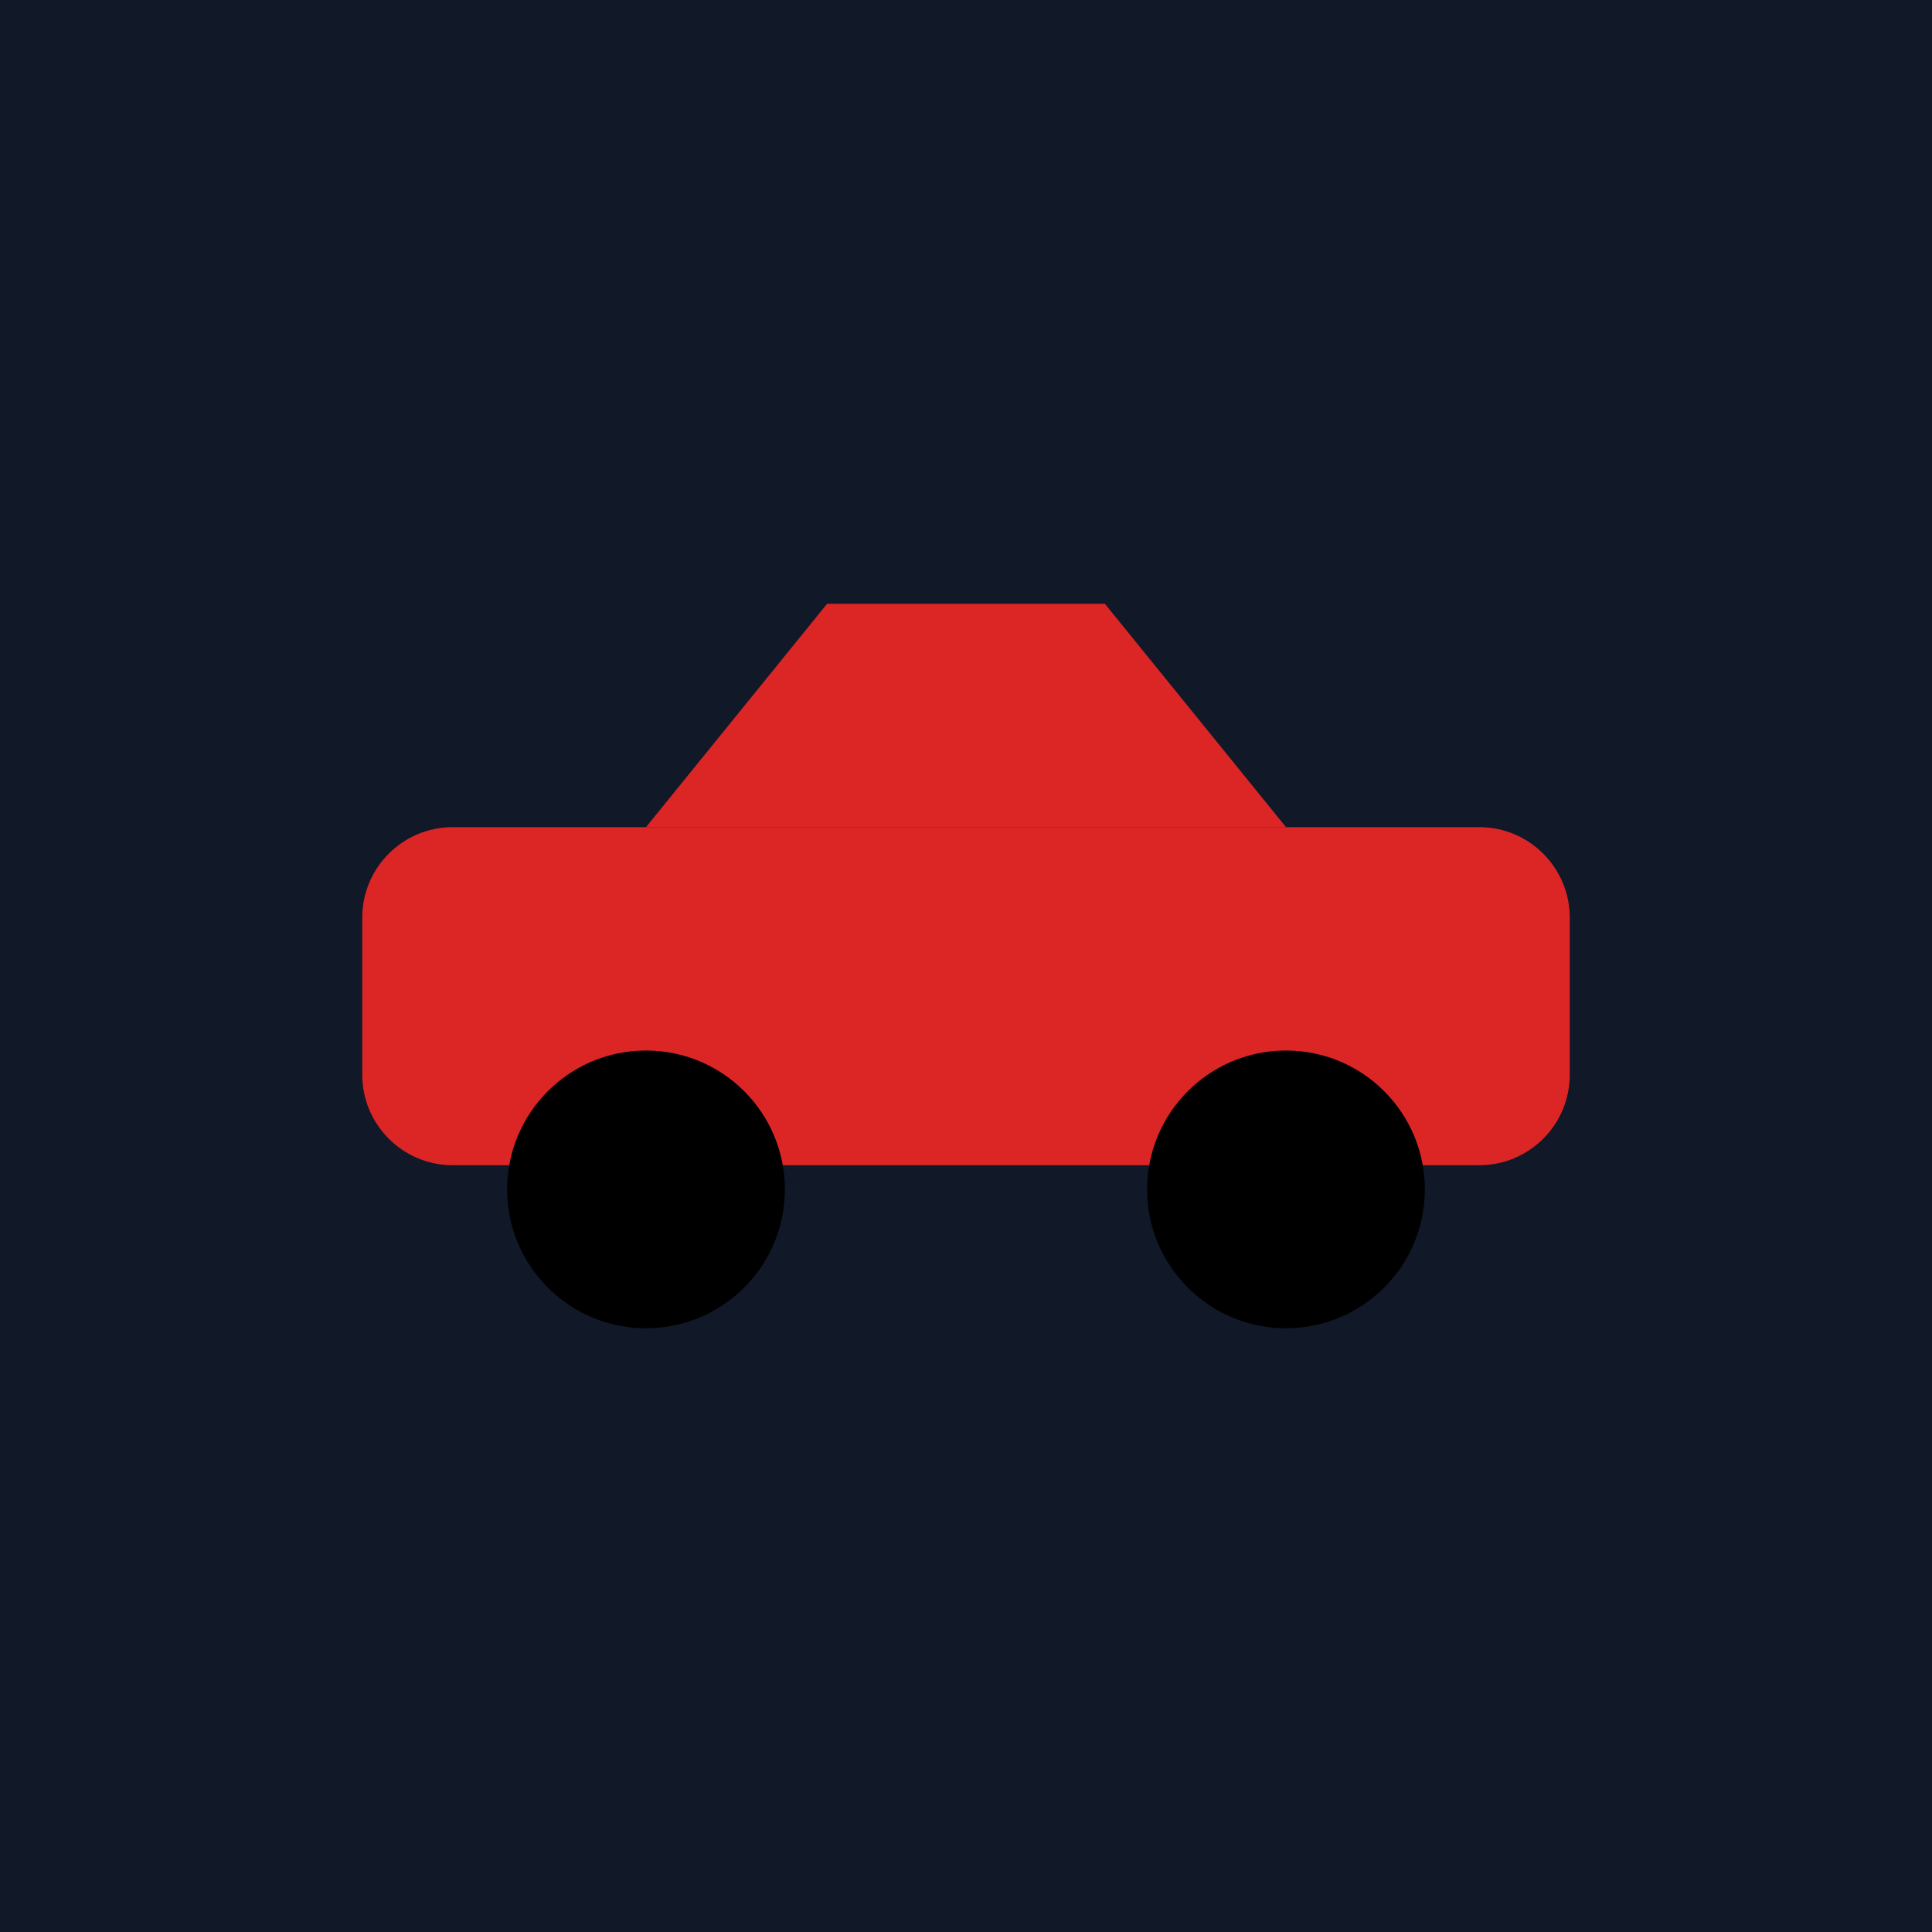
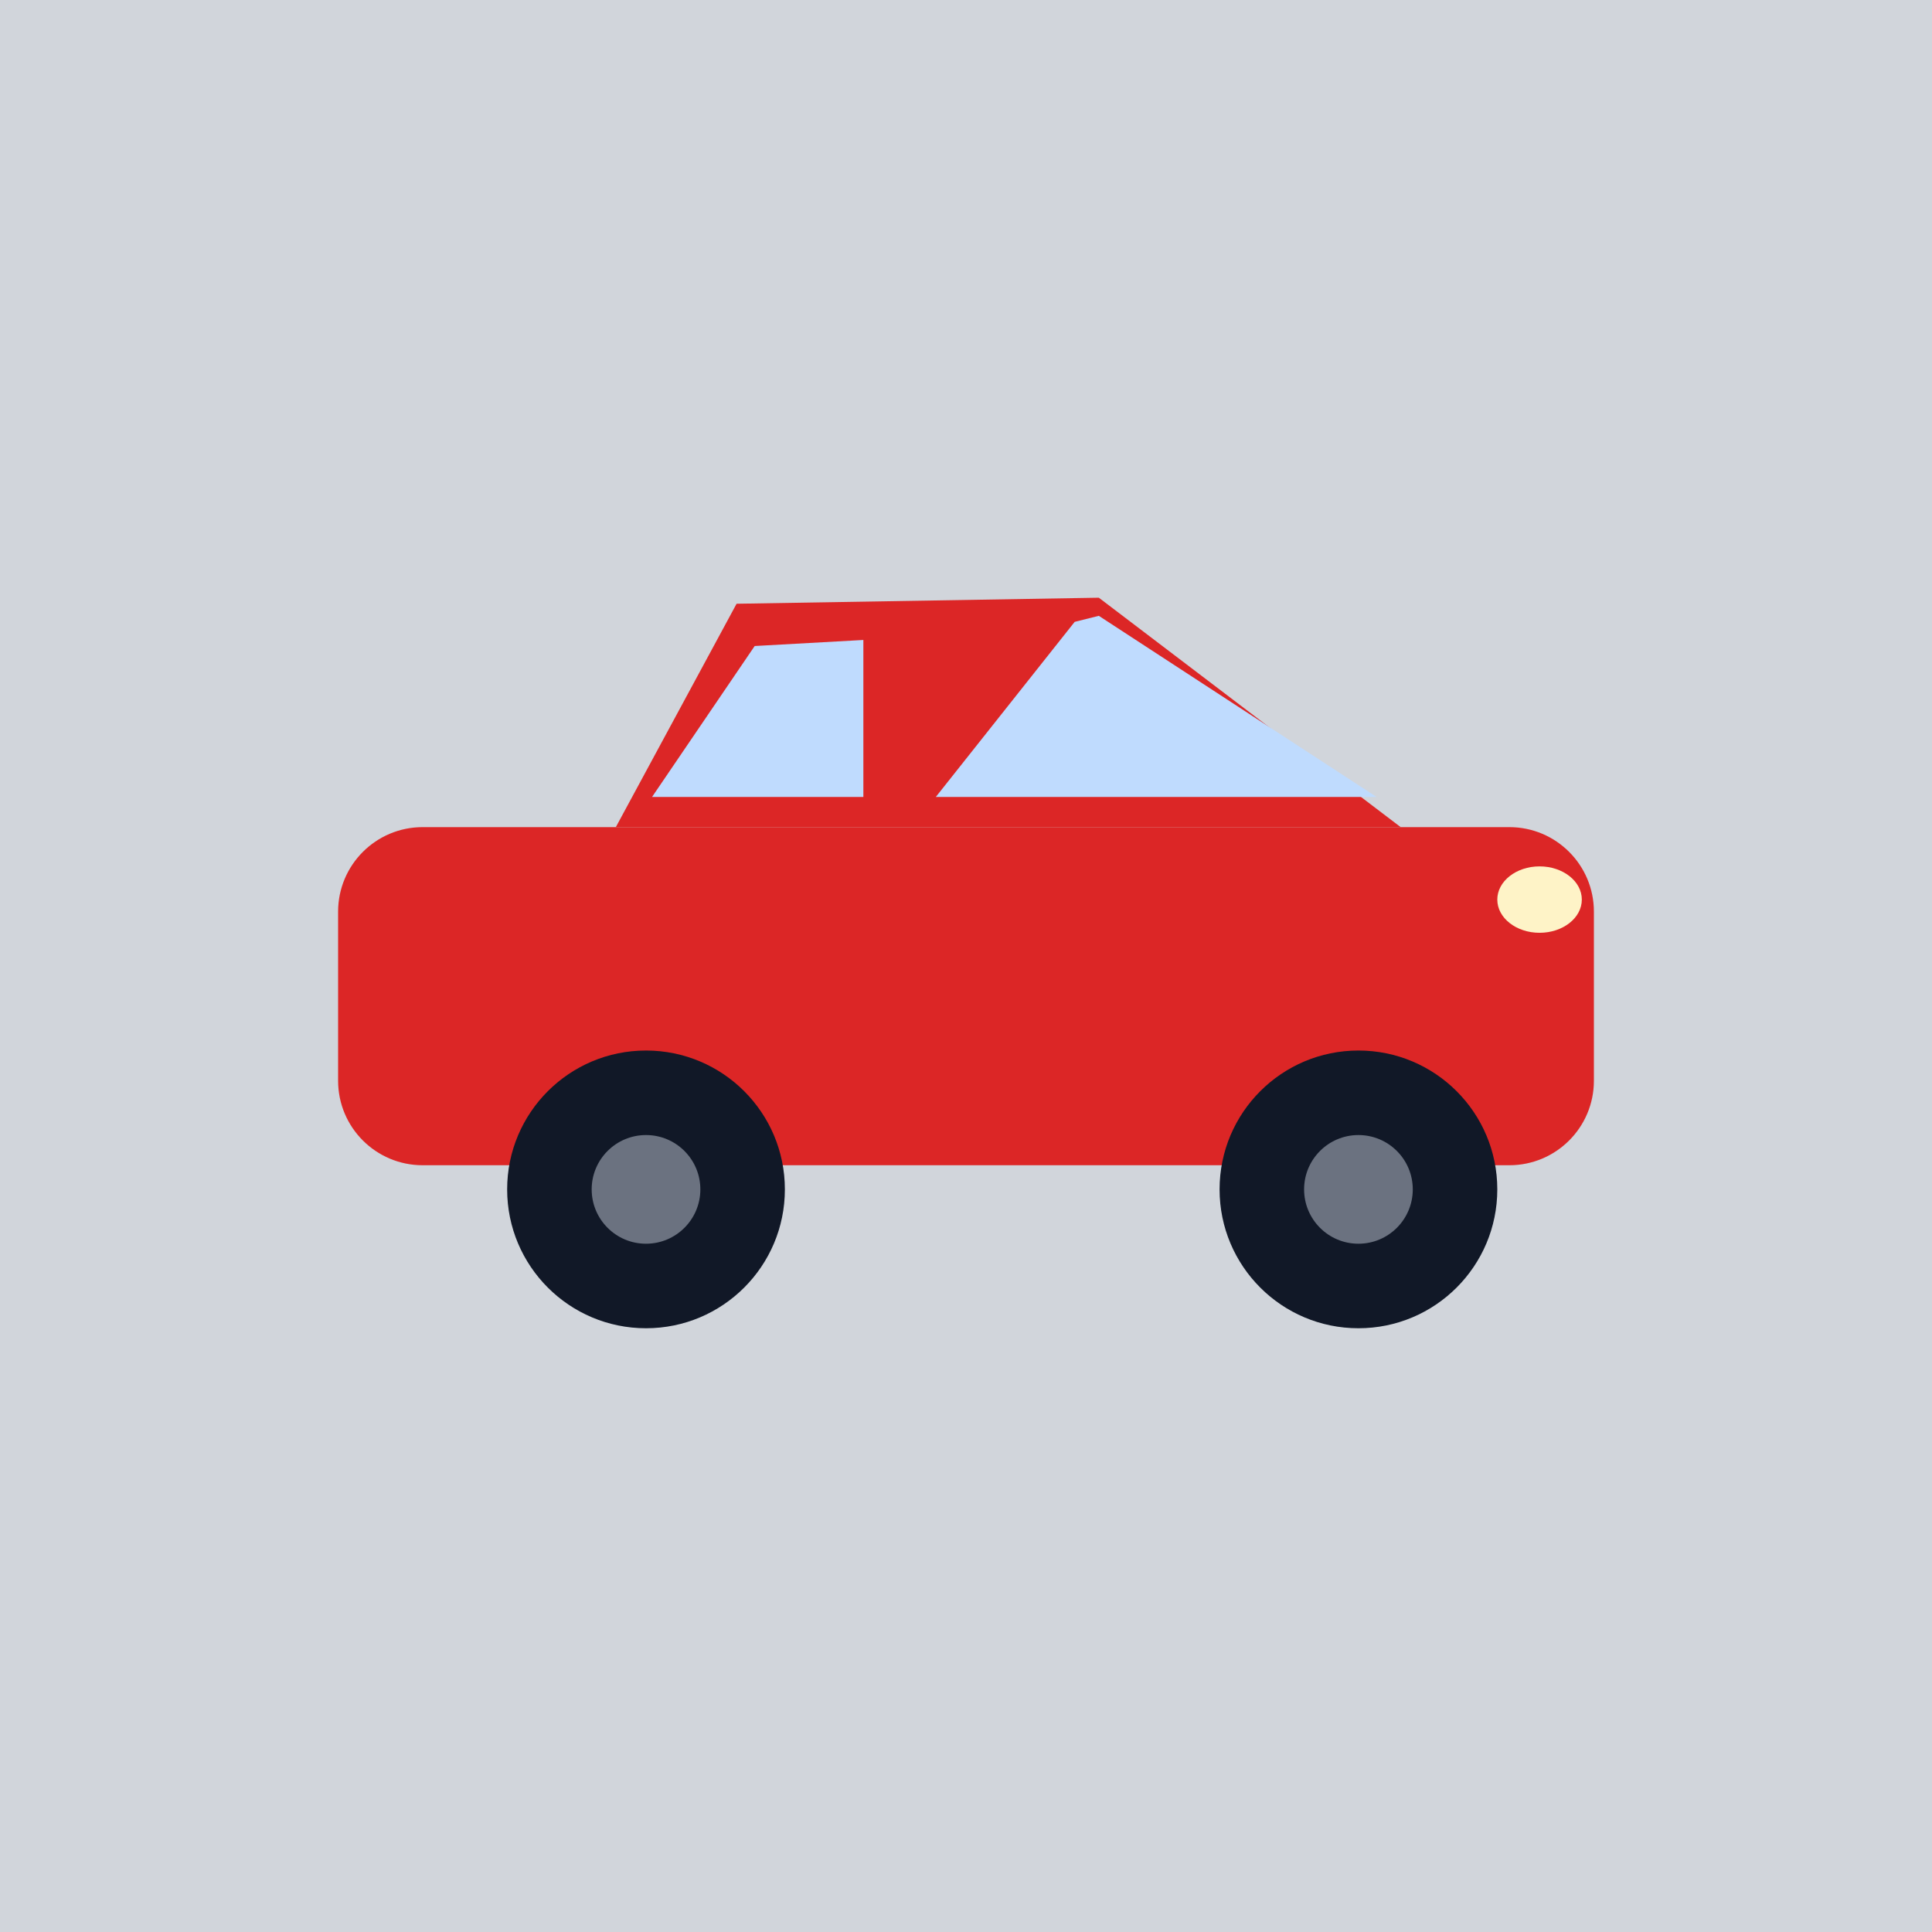
<svg xmlns="http://www.w3.org/2000/svg" viewBox="0 0 512 512">
-   <rect width="512" height="512" fill="#111827" />
+   <rect width="512" height="512" fill="#d1d5db" />
  <g transform="translate(256,256) scale(0.8) translate(-256,-270)">
-     <polygon points="150,224 210,150 302,150 362,224" fill="#dc2626" />
-     <rect x="56" y="224" width="400" height="112" rx="30" fill="#dc2626" />
-     <circle cx="150" cy="344" r="46" fill="#000000" />
-     <circle cx="362" cy="344" r="46" fill="#000000" />
+     <rect x="48" y="224" width="416" height="112" rx="28" fill="#dc2626" />
+     <polygon points="140,224 180,150 300,148 400,224" fill="#dc2626" />
+     <polygon points="152,214 186,164 222,162 222,214" fill="#bfdbfe" />
+     <polygon points="246,214 292,156 300,154 392,214" fill="#bfdbfe" />
+     <ellipse cx="446" cy="248" rx="14" ry="11" fill="#fef3c7" />
+     <circle cx="150" cy="344" r="46" fill="#111827" />
+     <circle cx="150" cy="344" r="18" fill="#6b7280" />
+     <circle cx="386" cy="344" r="46" fill="#111827" />
+     <circle cx="386" cy="344" r="18" fill="#6b7280" />
  </g>
</svg>
